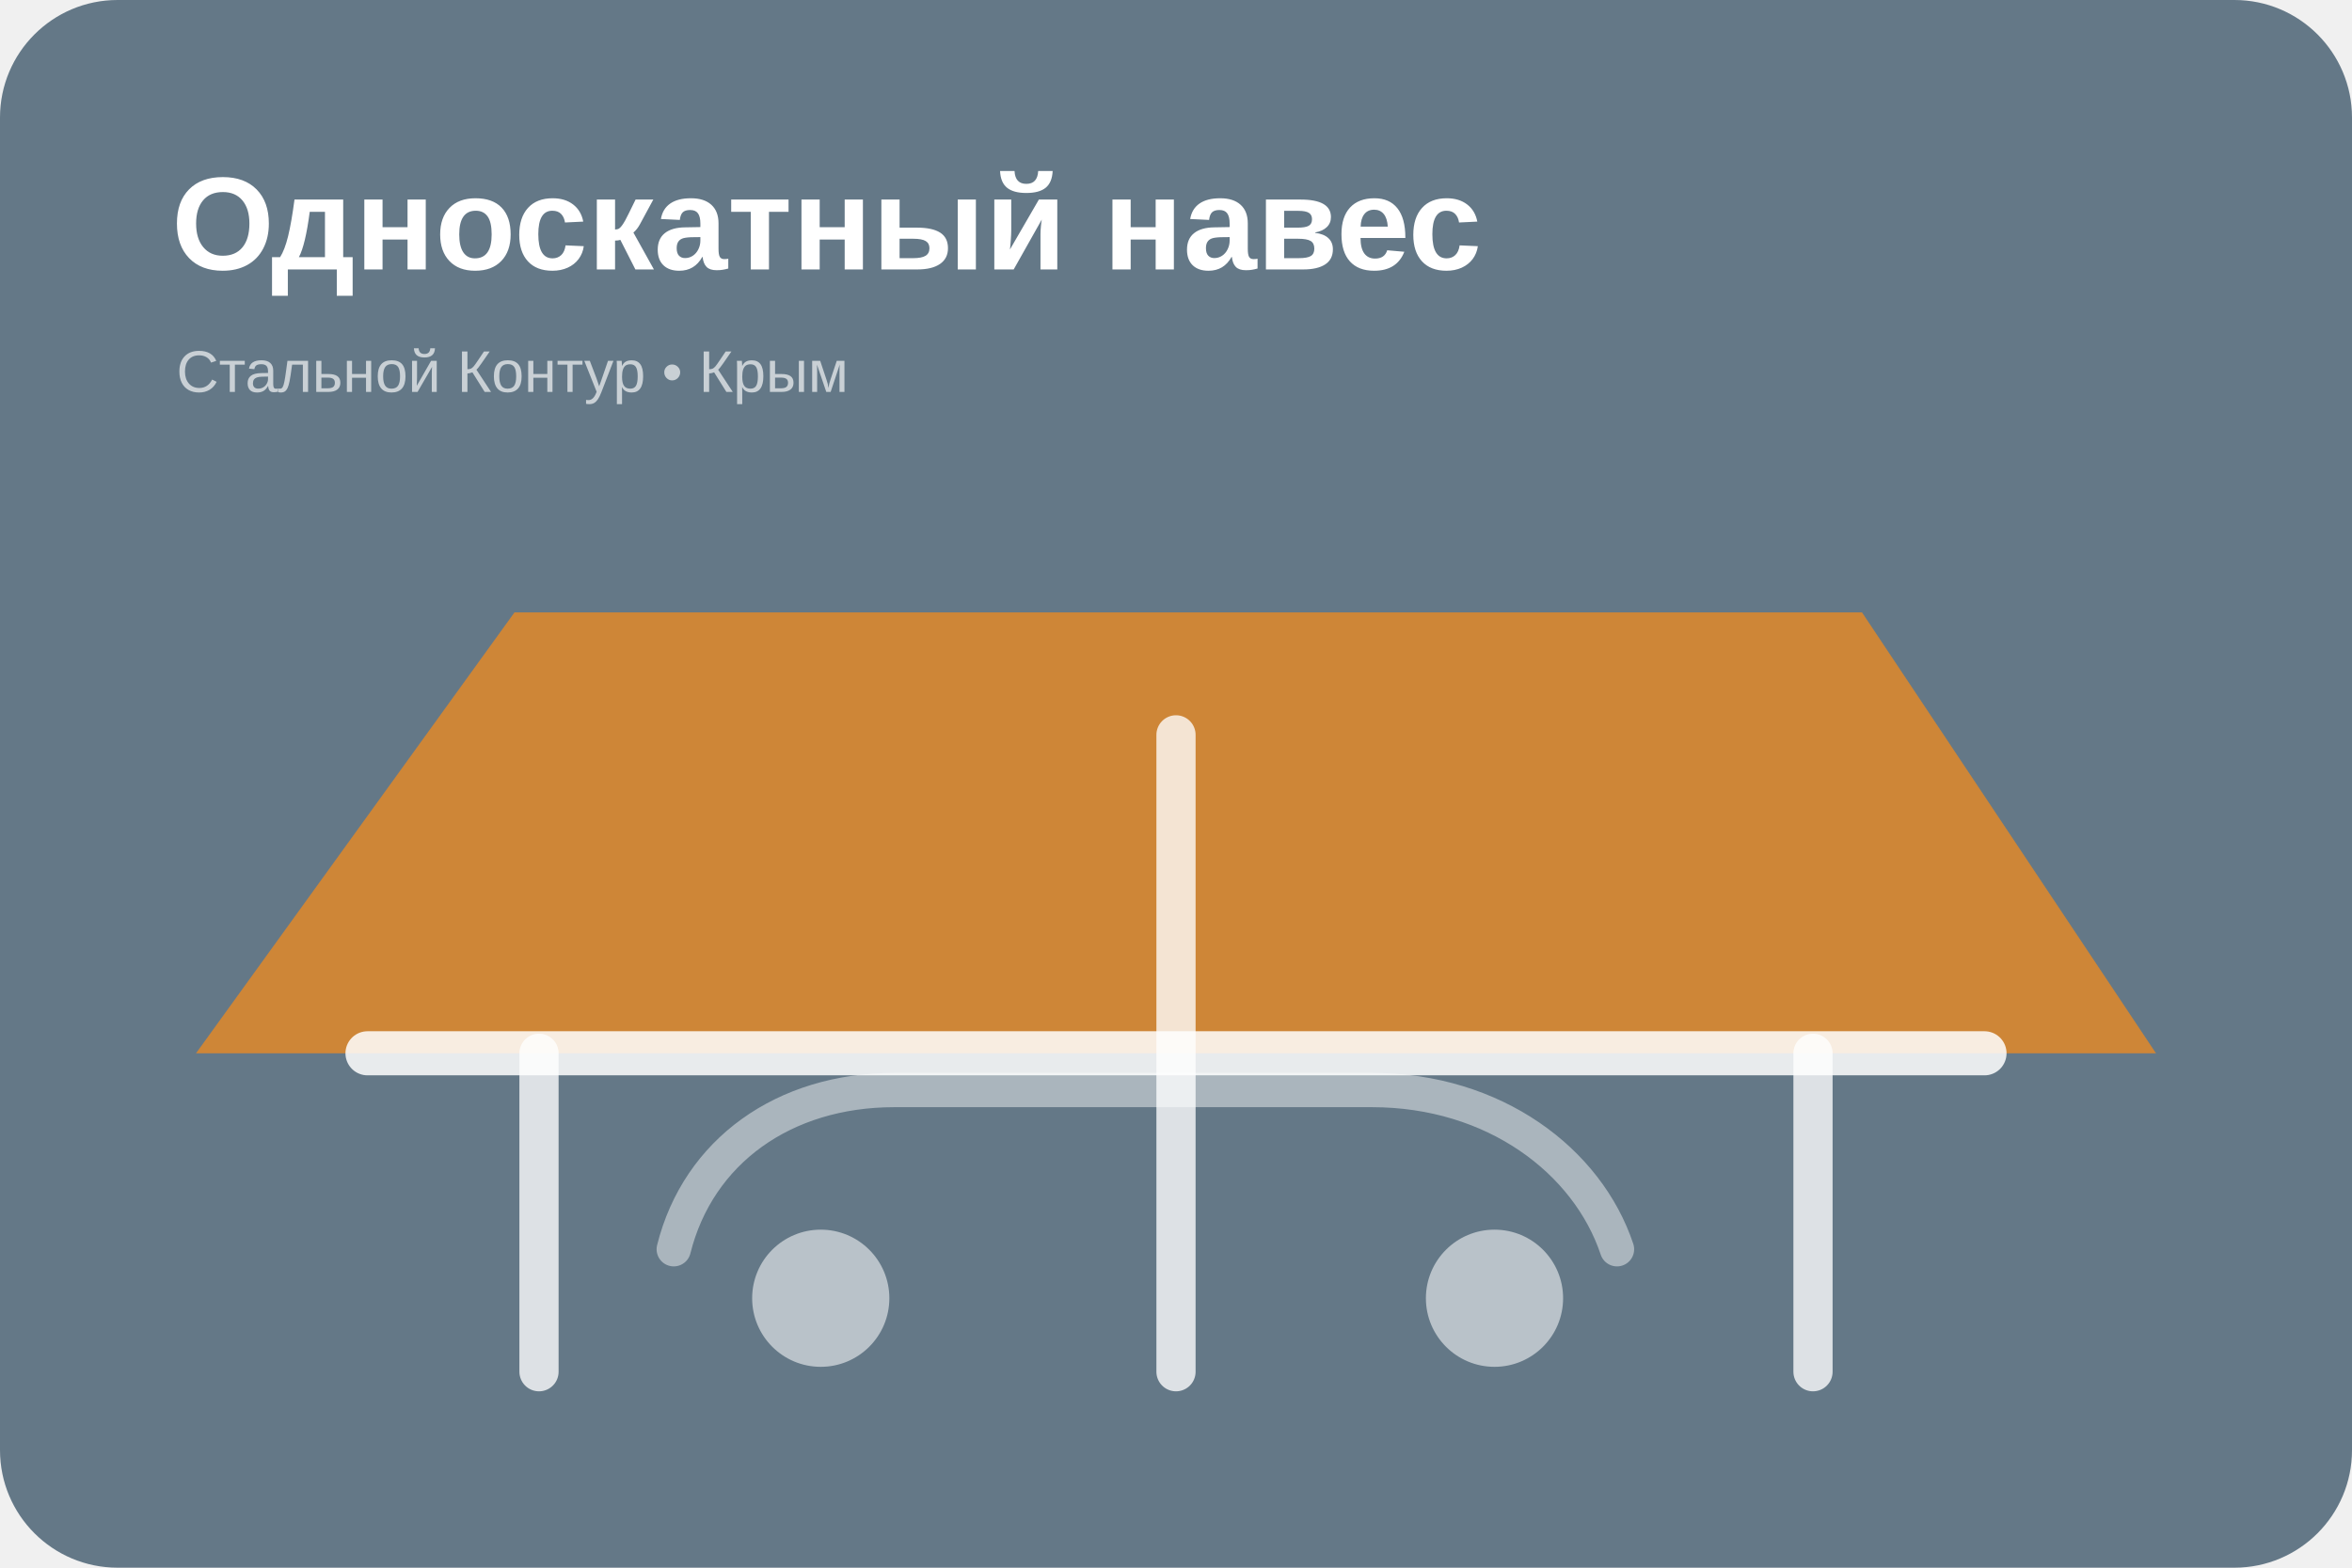
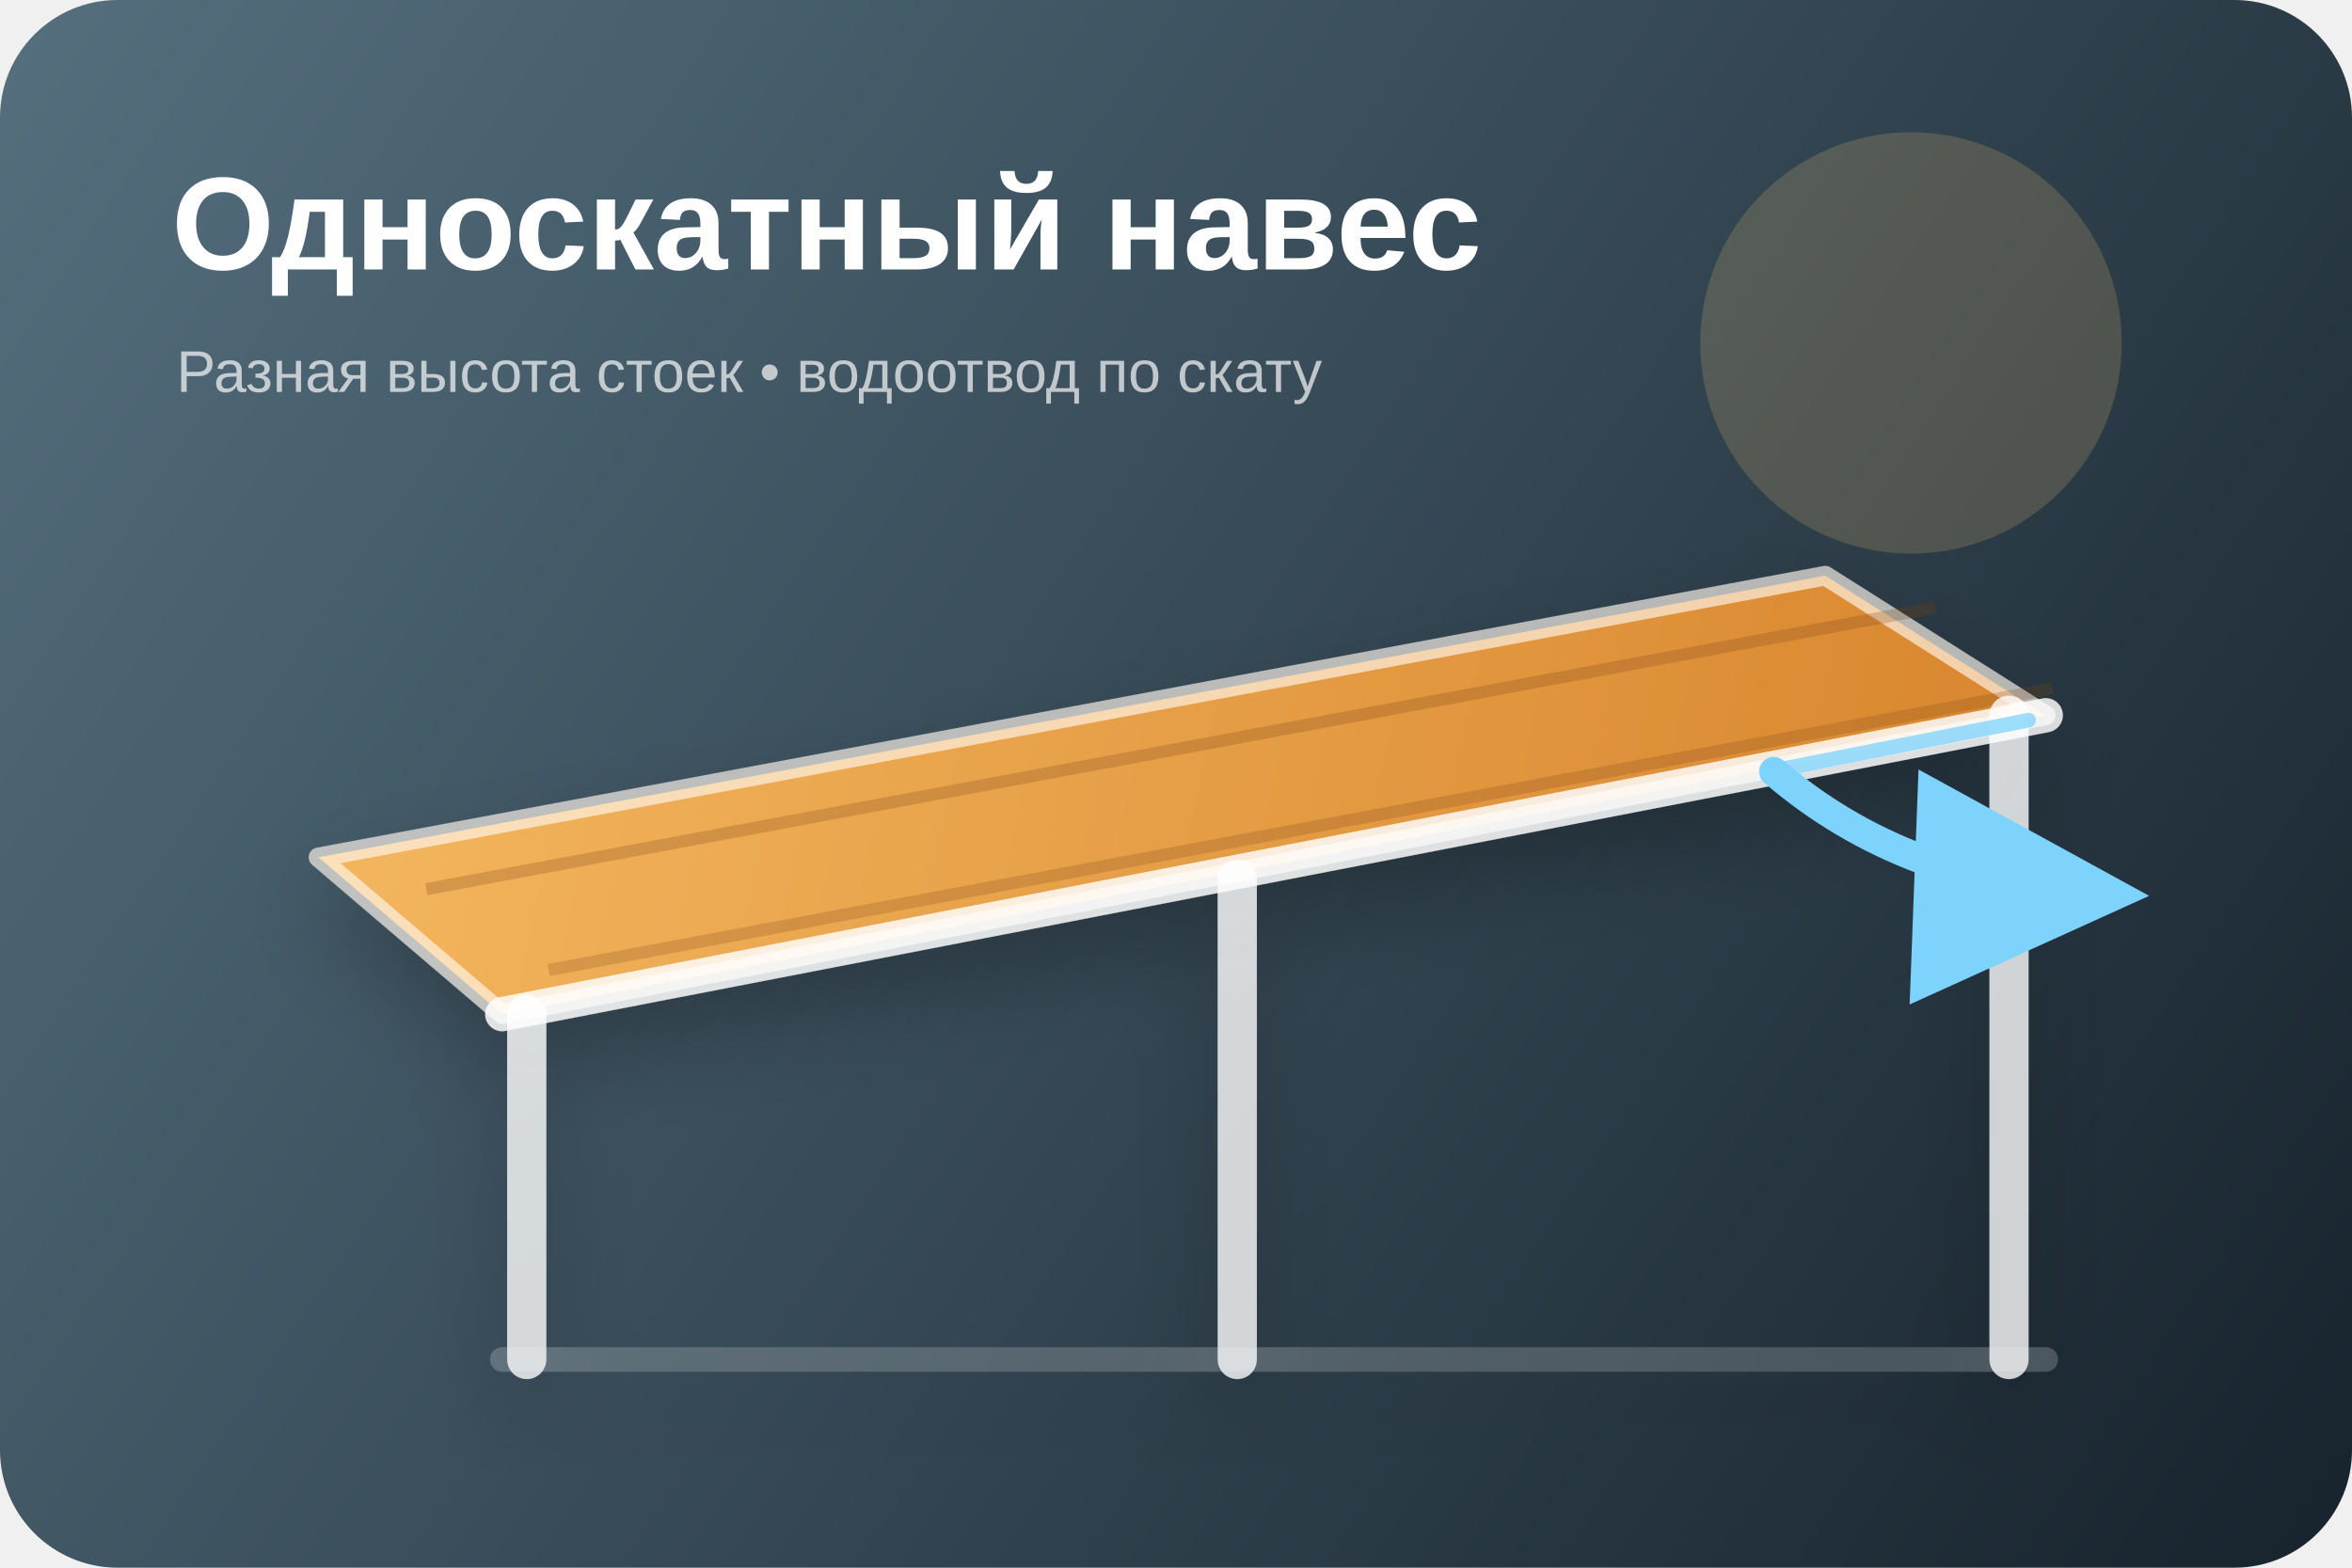
<svg xmlns="http://www.w3.org/2000/svg" width="960" height="640" viewBox="0 0 960 640" fill="none">
-   <rect width="960" height="640" rx="48" fill="#647887" />
-   <path d="M80 430L210 250H760L880 430H80Z" fill="#d9872f" opacity="0.9" />
-   <path d="M150 430H810" stroke="white" stroke-width="18" stroke-linecap="round" opacity="0.85" />
-   <path d="M220 430V560M740 430V560M480 300V560" stroke="white" stroke-width="16" stroke-linecap="round" opacity="0.78" />
-   <path d="M275 510C285 470 320 445 365 445H560C610 445 648 474 660 510" stroke="white" stroke-width="14" stroke-linecap="round" opacity="0.45" />
-   <circle cx="335" cy="530" r="28" fill="white" opacity="0.55" />
-   <circle cx="610" cy="530" r="28" fill="white" opacity="0.55" />
+   <defs>
+     <linearGradient id="bg" x1="0" y1="0" x2="960" y2="640" gradientUnits="userSpaceOnUse">
+       <stop stop-color="#556f7e" />
+       <stop offset="1" stop-color="#17232d" />
+     </linearGradient>
+     <linearGradient id="roof" x1="150" y1="245" x2="805" y2="380" gradientUnits="userSpaceOnUse">
+       <stop stop-color="#f3b65e" />
+       <stop offset="1" stop-color="#d9872f" />
+     </linearGradient>
+     <filter id="shadow" x="60" y="170" width="840" height="430" filterUnits="userSpaceOnUse" color-interpolation-filters="sRGB">
+       <feDropShadow dx="0" dy="18" stdDeviation="18" flood-color="#000" flood-opacity="0.25" />
+     </filter>
+     <marker id="arrow" viewBox="0 0 10 10" refX="8" refY="5" markerWidth="8" markerHeight="8" orient="auto-start-reverse">
+       <path d="M0 0L10 5L0 10Z" fill="#7dd3fc" />
+     </marker>
+   </defs>
+   <rect width="960" height="640" rx="48" fill="url(#bg)" />
+   <circle cx="780" cy="140" r="86" fill="#f7c873" opacity="0.18" />
+   <g filter="url(#shadow)">
+     <path d="M130 350L745 235L835 292L205 414Z" fill="url(#roof)" />
+     <path d="M130 350L745 235L835 292L205 414Z" stroke="#fff7ed" stroke-width="8" stroke-linejoin="round" opacity="0.65" />
+     <path d="M174 363L790 248" stroke="#7a3f15" stroke-width="5" opacity="0.24" />
+     <path d="M224 396L838 281" stroke="#7a3f15" stroke-width="5" opacity="0.22" />
+     <path d="M205 414L835 292" stroke="white" stroke-width="14" stroke-linecap="round" opacity="0.82" />
+     <path d="M215 414V555M505 359V555M820 292V555" stroke="white" stroke-width="16" stroke-linecap="round" opacity="0.78" />
+     <path d="M205 555H835" stroke="white" stroke-width="10" stroke-linecap="round" opacity="0.18" />
+   </g>
+   <path d="M724 315C760 346 805 363 858 365" stroke="#7dd3fc" stroke-width="12" stroke-linecap="round" marker-end="url(#arrow)" />
+   <path d="M722 315L828 294" stroke="#7dd3fc" stroke-width="6" stroke-linecap="round" opacity="0.75" />
  <text x="70" y="110" fill="white" font-family="Arial, sans-serif" font-size="54" font-weight="800">Односкатный навес</text>
-   <text x="72" y="160" fill="white" opacity="0.65" font-family="Arial, sans-serif" font-size="24">Стальной Контур • Крым</text>
+   <text x="72" y="160" fill="white" opacity="0.68" font-family="Arial, sans-serif" font-size="24">Разная высота стоек • водоотвод по скату</text>
</svg>
